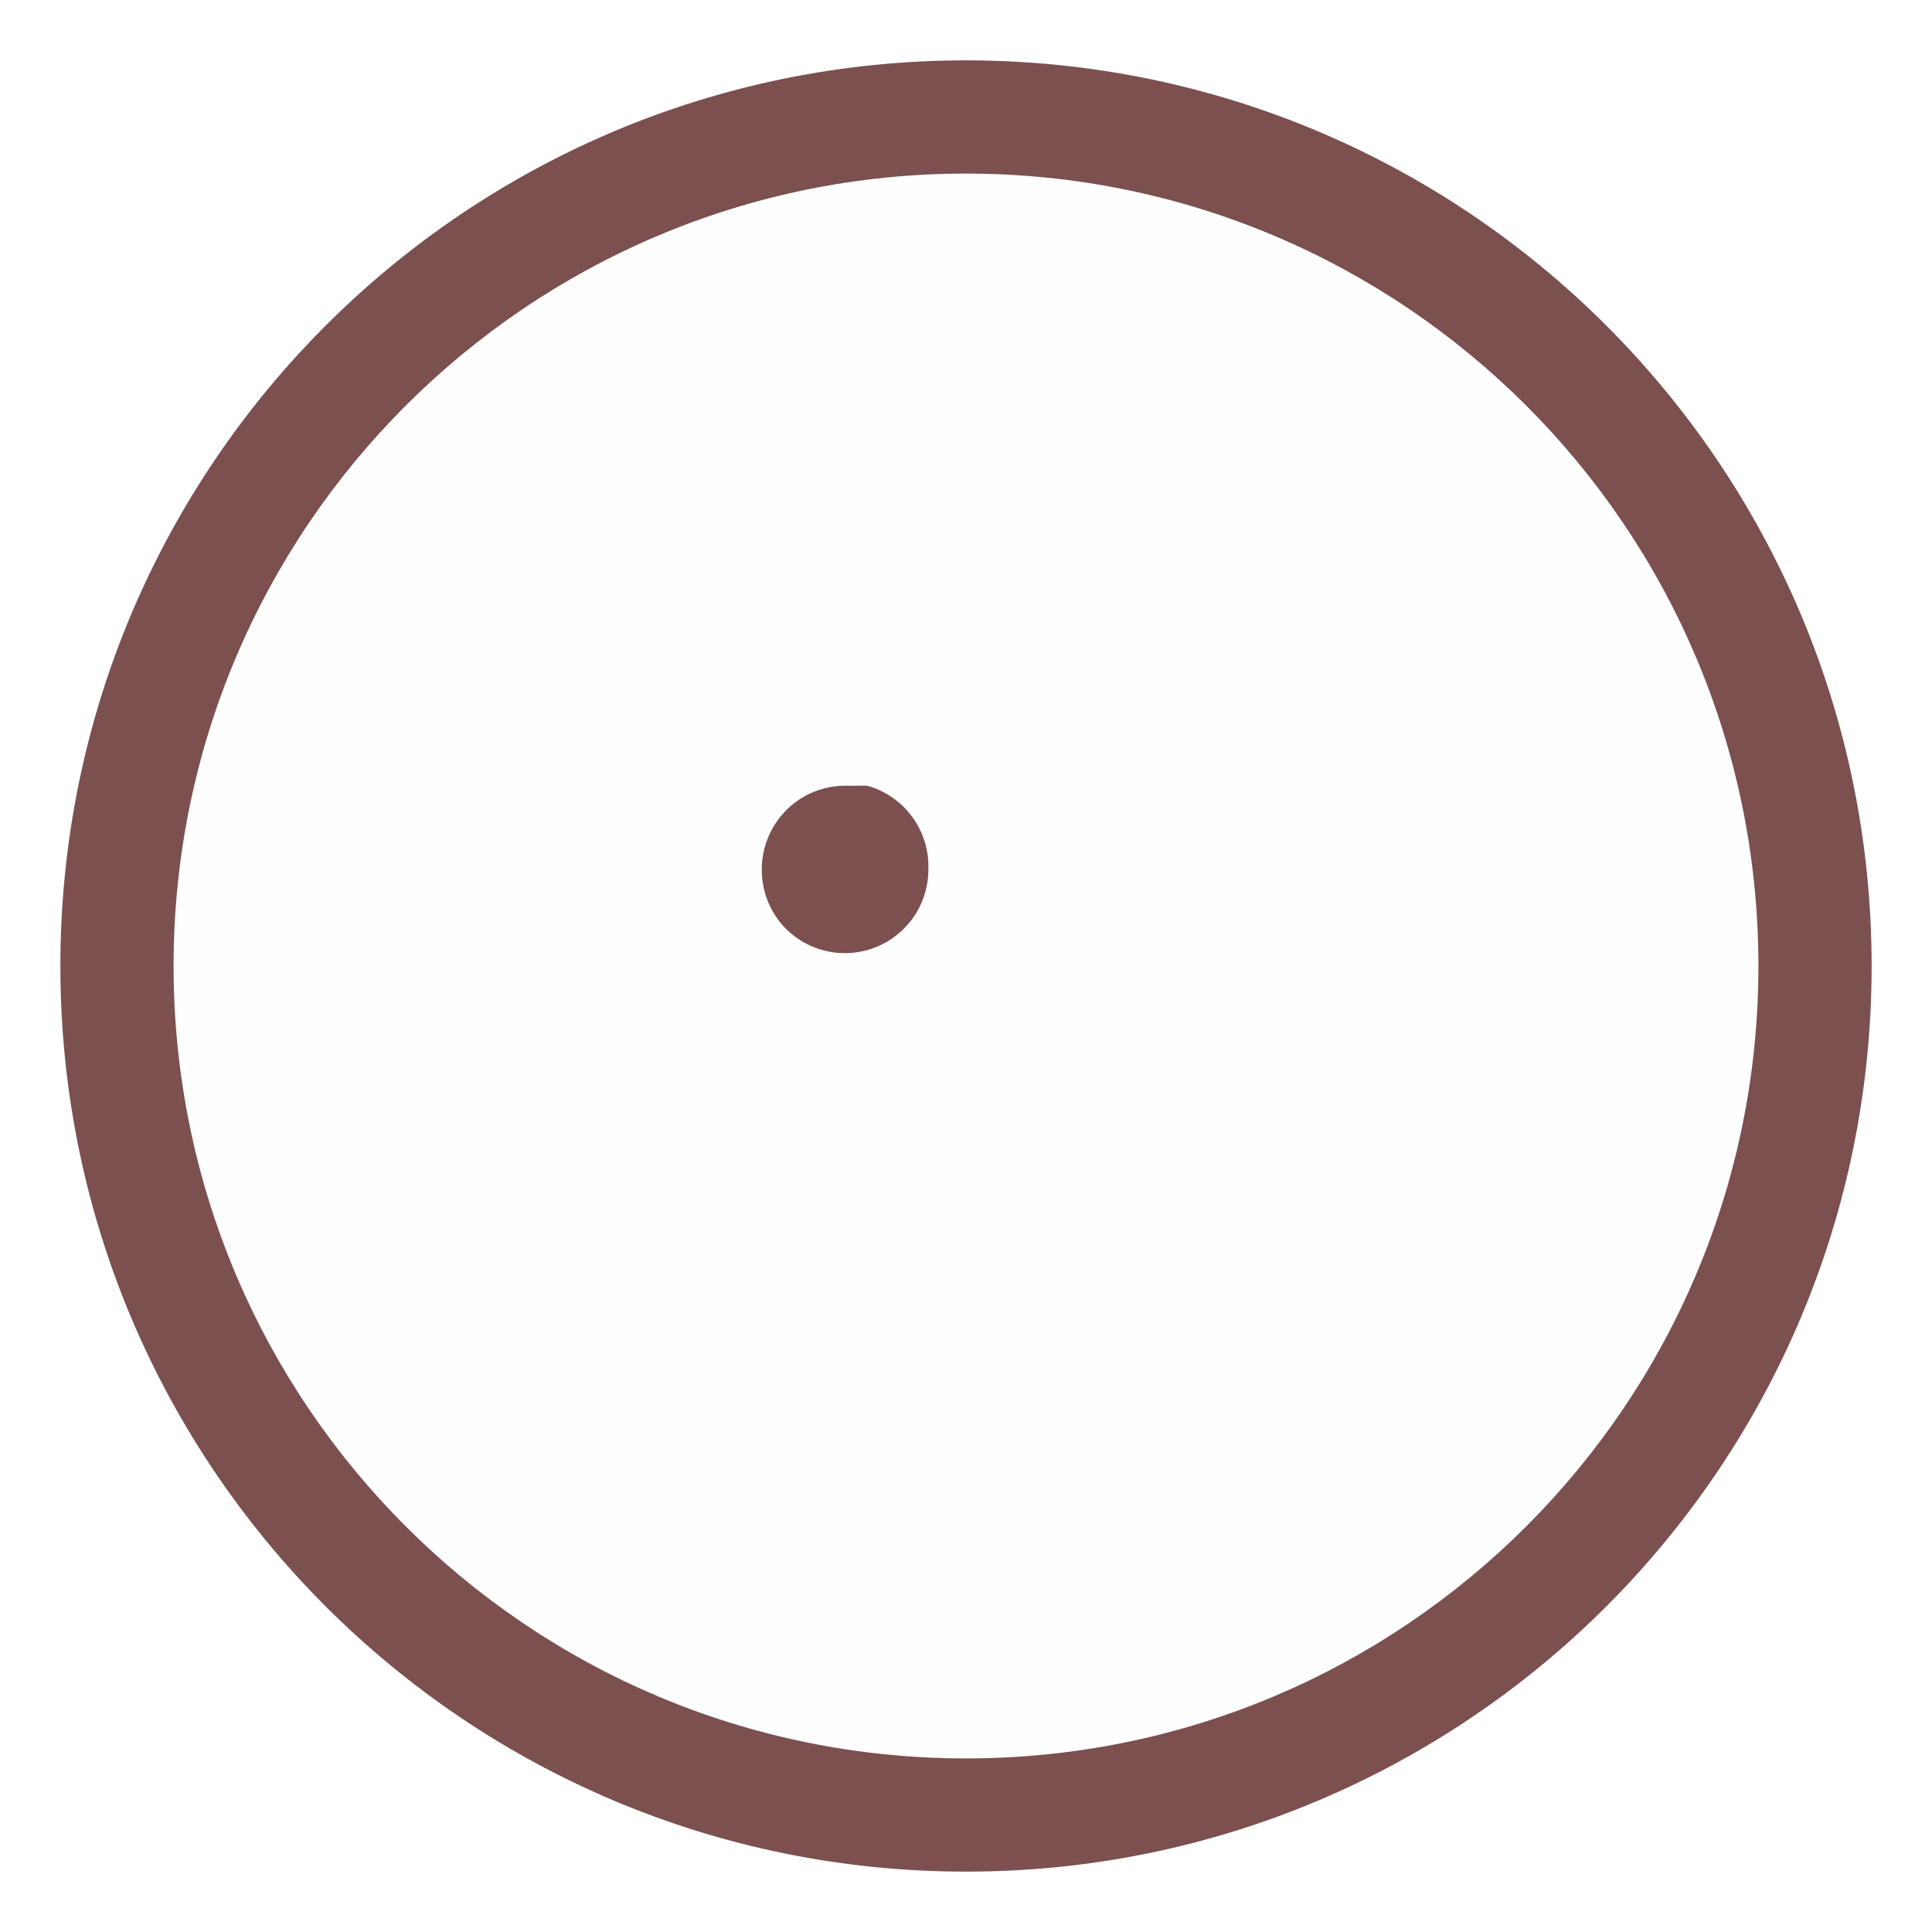
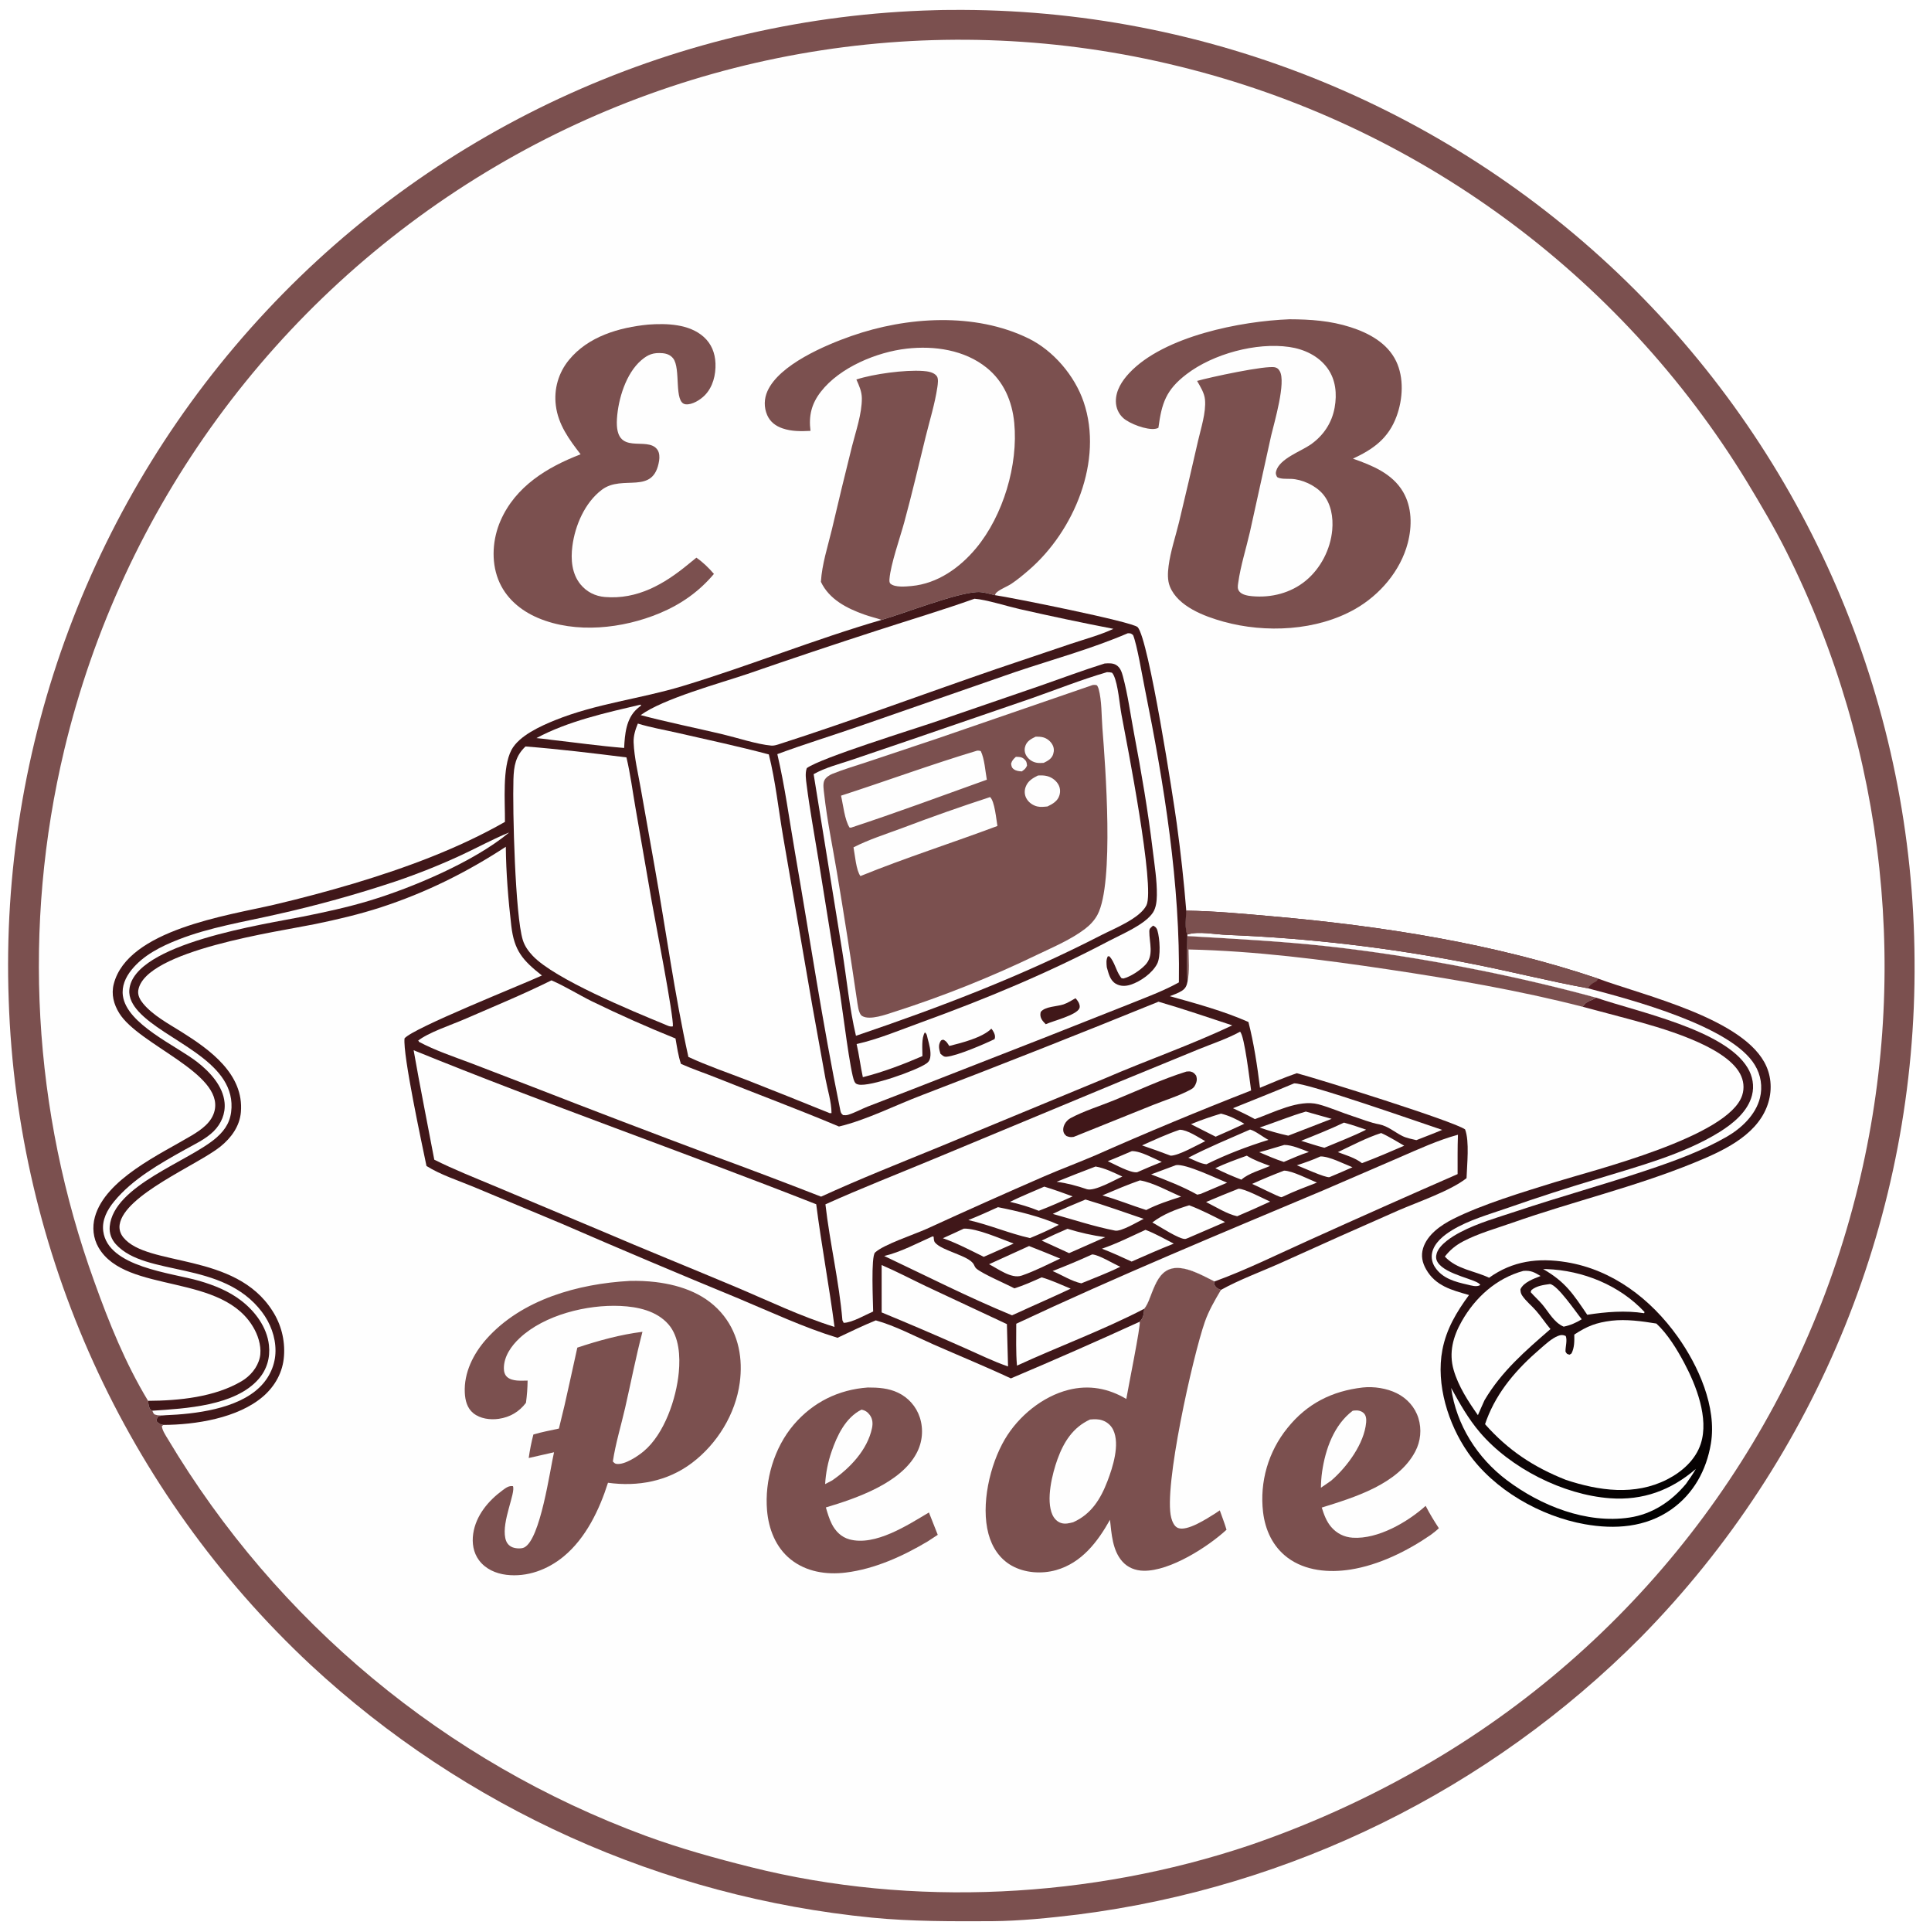
- <svg xmlns="http://www.w3.org/2000/svg" viewBox="0 0 128 128">
-   <circle cx="64" cy="64" r="60" fill="#7B504F" />
-   <circle cx="64" cy="64" r="52.5" fill="#FEFEFE" />
-   <path d="M124.94 17.056a110.955 110.955 0 0 1 81.209 110.305 110.745 110.745 0 0 1-97.149 110.765c-3.324.401-6.698.751-10.048.778-4.649.02-9.27.04-13.904-.41a111.938 111.938 0 0 1-65.2-29.363A110.621 110.621 0 0 1-14.533 132.04 111.19 111.19 0 0 1 15.383 52.065 110.168 110.168 0 0 1 93.01 17.166" fill="#7B504F" transform="scale(0.05) translate(1024 1024)" />
-   <style>
-         @media (prefers-color-scheme: dark) {
-             circle:first-child { fill: #FEFEFE; }
-             circle:nth-child(2) { fill: #7B504F; }
-             path { fill: #FEFEFE; }
-         }
-     </style>
+ <svg xmlns="http://www.w3.org/2000/svg" viewBox="131.072 126.976 1785.856 1794.048" style="max-height: 500px" width="1785.856" height="1794.048">
+   <defs>
+     <linearGradient y2="1059.7" x2="1554.86" y1="1524.5" x1="1701.85" gradientUnits="userSpaceOnUse" id="a">
+       <stop offset="0" class="stop0" />
+       <stop stop-color="#541E24" offset="1" class="stop1" />
+     </linearGradient>
+   </defs>
+   <path d="M999.507 136.448c4.853-.216 9.733-.196 14.593-.246a887.64 887.64 0 0 1 635.67 260.032 886.83 886.83 0 0 1 259.61 622.406 885.96 885.96 0 0 1-254.26 628.73 897.23 897.23 0 0 1-522.49 257.39c-26.59 3.21-53.58 6.01-80.38 6.22-37.19.16-74.161.32-111.228-3.28a895.5 895.5 0 0 1-521.599-234.9 884.97 884.97 0 0 1-280.264-617.26 889.52 889.52 0 0 1 239.332-639.809 881.34 881.34 0 0 1 621.016-279.283" fill="#7B504F" />
+   <path d="M268.6 1427.78c-21.07-34.82-36.214-72.38-49.896-110.58a862.2 862.2 0 0 1-27.886-494.123 861.17 861.17 0 0 1 391.948-536.416 849.7 849.7 0 0 1 642.814-98.214 856.5 856.5 0 0 1 528 385.69c12.81 21.189 25.53 42.682 36.65 64.81a860.22 860.22 0 0 1 64.23 599.813 853.38 853.38 0 0 1-383.93 518.21 917.5 917.5 0 0 1-179.33 83.71c-146.71 49.15-312.282 57.82-462.669 20.12-33.095-8.29-65.82-17.37-97.863-29.13a865.3 865.3 0 0 1-443.793-368.58c-1.918-3.16-5.263-8.17-5.414-11.82l1.307-1.12c-2.907-.38-4.04-1.19-6.132-3.25-.072-2.7.113-2.72 1.748-4.91l6.081-.83c-2.96.05-6.67.46-9.42-.64-1.593-.63-1.757-2.1-2.431-3.56l-1.693-.86c-1.833-2.53-1.926-5.32-2.321-8.32" fill="#FEFEFE" />
+   <path d="M1233.94 996.187c43.62 2.583 87.11 4.773 130.57 9.553 80.1 8.82 171.17 26.3 249.09 47.67l-1.54.9c-1.55.88-3.06 1.49-4.71 2.14-3.11 1.24-4.3 2.72-6.27 5.39-59.18-15.18-120.35-25.69-180.75-34.71-61.22-9.14-123.37-17.12-185.34-18.48.08 9.6 1.05 20.23-.87 29.64-1.02-13.8-.22-28.23-.18-42.103M937.179 1415.4c9.595-.03 19.099.6 27.912 4.78a38.73 38.73 0 0 1 20.312 22.94 42.54 42.54 0 0 1-3.031 33.36c-14.664 27.69-55.793 41.84-84.196 50.3 1.496 5.15 3.137 10.73 5.585 15.52 3.435 6.72 8.831 12.08 16.232 14.1 24.049 6.59 54.283-13.34 73.9-24.94l8.197 20.74-9.291 6.1c-23.095 13.74-49.204 25.63-76.13 28.95-18.057 2.23-36.791-.67-51.298-12.32-13.791-11.08-20.351-28.1-21.828-45.31-2.395-27.89 6.574-58.38 24.843-79.75 17.833-20.86 41.611-32.53 68.793-34.47" fill="#7B504F" />
+   <path d="M931.255 1435.97c3.497.71 5.778 2.24 7.835 5.13 2.547 3.57 2.816 7.74 1.945 11.94-4.193 20.25-20.549 37.35-37.012 48.65l-6.537 3.42a112 112 0 0 1 5.938-30.07c5.121-14.98 13.048-31.73 27.831-39.07" fill="#FEFEFE" />
+   <path d="M1396.91 1415.38c10.28-1.11 22.37.78 31.56 5.37 9.53 4.76 16.89 12.87 20.07 23.1a40.64 40.64 0 0 1-2.91 30.96c-16 30.44-56.51 42.6-86.86 52.09 2.06 6.49 4.28 12.81 8.81 18.07 5.17 6 12 9.39 19.9 9.92 23.47 1.55 51.01-14.5 67.79-29.57 3.7 7.22 7.82 13.96 12.27 20.75-2.26 2.27-4.97 4.19-7.49 6.17-21.81 15.03-48.27 28.09-74.65 32.22-19.88 3.11-41.84 1.34-58.42-11.06-13.67-10.24-20.74-25.64-22.72-42.24a104.58 104.58 0 0 1 22.67-78.19c18.18-22.66 41.38-34.29 69.98-37.59" fill="#7B504F" />
+   <path d="M1387.47 1437.03c.43-.07.85-.16 1.28-.22 3.27-.38 6.51.07 9.01 2.41 2.25 2.11 2.5 5.63 2.25 8.53-1.73 19.84-17.82 41.44-32.36 54.04-3.14 2.31-6.43 4.45-9.65 6.66.06-4.91.39-9.93 1.09-14.8 3.04-20.89 10.98-43.5 28.38-56.62" fill="#FEFEFE" />
+   <path d="M733.056 428.399c17.106-1.262 38.127-.685 51.647 11.406 7.209 6.447 10.559 15.022 10.931 24.569.411 10.581-2.356 21.971-9.968 29.701-4.041 4.103-11.684 9.01-17.746 8.328-11.394-1.283-4.055-33.181-11.663-42.702-2.507-3.137-5.993-4.434-9.904-4.756-8.377-.69-13.336 1.133-19.667 6.576-14.208 12.218-21.418 35.965-22.57 54.382-2.261 36.168 28.189 15.042 37.64 28.76 1.916 2.78 2.031 6.939 1.52 10.156-5.184 32.6-33.769 12.233-53.226 26.973-15.755 11.936-24.835 33.082-27.323 52.24-1.603 12.347-.611 25.701 7.614 35.685 5.734 6.959 13.648 10.883 22.556 11.63 30.219 2.537 55.179-11.983 77.647-30.548l7.36-5.977c6.162 4.285 11.427 9.418 16.299 15.097-13.931 16.496-30.547 28.189-50.474 36.505-34.242 14.293-77.818 19.192-112.768 4.442-16.557-6.988-30.5-18.804-37.138-35.847-6.734-17.287-5.168-37.799 2.206-54.615 13.93-31.768 43.198-49.574 74.329-61.564-10.638-13.791-20.816-27.519-22.998-45.331a55.32 55.32 0 0 1 12.218-42.322c17.874-21.825 46.491-30.119 73.478-32.788M716.02 1316.43a167.6 167.6 0 0 1 24.043 1.07c24.437 2.99 47.92 11.55 63.43 31.51 13.778 17.73 17.646 39.96 14.697 61.88-3.929 29.21-20.942 56.83-44.354 74.53-22.675 17.15-50.263 22.24-78.044 18.44-7.958 25.03-20.565 51.45-41.195 68.46-14.837 12.23-33.826 19.36-53.178 17.02-9.866-1.19-19.41-5.4-25.452-13.55-5.259-7.09-6.625-15.96-5.373-24.56 2.453-16.87 14.001-30.67 27.391-40.46 3.041-2.22 5.678-4.31 9.539-3.76 2.57 6.35-10.422 32.48-7.136 48.12.76 3.62 2.279 6.31 5.631 8.16 2.926 1.62 8.925 2.14 11.93.67 15.07-7.37 23.905-71.83 27.725-88.42l-23.508 5.33a191 191 0 0 1 4.335-21.83c7.749-2.29 15.805-3.78 23.7-5.5a1191 1191 0 0 0 9.994-42.87l7.117-32.3c19.671-6.5 39.923-12.13 60.499-14.68-6.153 23.38-10.721 47.2-16.125 70.76-3.756 16.38-8.913 33.1-11.376 49.69 1.153 1.04 1.713 1.96 3.32 2.19 7.565 1.1 19.607-6.93 25.335-11.71 19.256-16.08 30.346-48.98 32.608-73.42 1.345-14.53.448-32.86-9.594-44.4-11.023-12.66-28.604-16.39-44.625-17.12-30.903-1.43-70.482 8.21-93.591 29.83-7.771 7.27-14.681 17-14.676 28.06.002 3.01.757 6.16 3.154 8.19 4.843 4.1 12.959 3.27 18.901 3.23-.101 7.01-.584 13.7-1.541 20.64-6.314 8.34-14.809 13.34-25.234 14.86-7.94 1.15-17.325-.05-23.705-5.27-5.757-4.72-7.518-11.87-7.87-19-.915-18.55 7.96-36.18 19.998-49.74 32.848-36.99 85.504-51.42 133.23-54.05m477.83 25.89c3.52-4.34 5.35-10.65 7.45-15.81 3.31-8.13 7.23-17.59 16.09-20.93 12.77-4.81 30.5 5.81 41.8 11.35-.39 1.59-.8 1.79.05 3.37 1.39 2.57 3.23 3.6 5.92 4.45-5.68 9.57-11.35 19.28-15.03 29.83-11.06 31.66-38.62 154.16-31.15 181.87.9 3.37 2.71 7.97 6.22 9.38 8.62 3.46 27.08-8.82 34.52-13.42 1.49-.92 2.9-1.9 4.34-2.91 2.12 5.96 4.45 11.92 6.25 17.98-17.21 15.91-52.51 38.5-76.9 38.09-7.72-.13-14.82-2.84-19.98-8.72-9.1-10.35-9.9-25.57-11.37-38.6-11.47 20.52-26.29 39.99-50.04 46.71-13.35 3.77-28.93 2.74-41.13-4.06-11.3-6.29-18.35-17.18-21.67-29.48-7.29-27.05 1.24-64.26 15.22-87.99 12.58-21.35 34.9-39.74 59.14-45.84 19.03-4.79 36.93-1.45 53.65 8.45 1.3-8.3 13.68-69.07 12.44-71.71 3.44-3.52 3.86-7.29 4.18-12.01" fill="#7B504F" />
+   <path d="M1143.53 1445.13c3.96-.32 7.74-.53 11.55.82 4.48 1.58 8.06 4.69 10.07 9.01 6.27 13.41-.47 34.46-5.45 47.44-6.37 16.61-15.07 30.69-31.84 38.13-3.76.93-7.19 1.88-11 .77-3.72-1.09-6.62-4.14-8.21-7.6-6.3-13.74-.21-38.31 4.71-51.85 5.81-15.95 14.33-29.44 30.17-36.72" fill="#FEFEFE" />
+   <path d="M883.896 527.083c-8.84.39-17.347.613-25.876-2.285-6.421-2.181-11.655-6.078-14.378-12.414-3.102-7.22-2.917-15.087.275-22.232 11.002-24.623 53.893-42.745 78.093-51.217 51.234-17.935 114.57-22.104 164.45 2.335 23.11 11.325 42.87 34.64 51.14 58.936 18.57 54.573-8.97 119.962-50.85 156.086-5.16 4.448-10.72 9.125-16.39 12.868-3.8 2.512-11.28 5.377-14.15 8.486-.51.545-.65 1.333-.98 2-5.26-1.231-11.33-3.201-16.74-2.891-20.19 1.16-66.576 19.477-88.518 25.825-5.298-1.745-10.736-3.033-15.994-4.896-16.284-5.77-32.721-14.106-40.424-30.426 1.001-16.428 6.375-32.729 10.215-48.673a4919 4919 0 0 1 18.72-77.316c3.537-13.97 9.186-30.05 9.092-44.496-.041-6.273-2.571-11.803-5.075-17.403 15.98-5.187 44.784-9.066 61.821-7.915 4.308.291 10.128 1.068 12.873 4.798 1.73 2.354.93 7.491.53 10.238-2.279 15.465-7.218 31.213-10.953 46.42-6.463 26.312-12.655 52.811-19.768 78.95-3.833 14.086-12.657 39.116-13.739 52.588-.115 1.434-.27 3.522.896 4.533 4.226 3.665 14.187 2.662 19.522 2.173 24.162-2.219 44.872-16.896 60.072-35.2 25.1-30.215 39.17-77.298 35.38-116.35-1.94-20.01-9.72-38.364-25.64-51.175-20.56-16.553-48.541-20.598-74.132-17.713-27.843 3.139-62.28 17.364-79.87 40.025-8.754 11.278-11.38 22.419-9.602 36.341M1328.78 423.45c19.39.048 38.12 1.352 56.7 7.327 17.08 5.493 34.24 14.703 42.36 31.57 7.44 15.469 6.27 35.256.47 51.097-7.51 20.481-21.42 30.542-40.56 39.435 17.81 6.279 36.5 13.733 46.56 30.876 8.36 14.244 8.41 31.911 4.34 47.519-6.73 25.782-25.93 48.179-48.87 61.233-35.71 20.326-83.27 22.541-122.3 11.737-17.69-4.897-42.25-14.051-49.74-32.539-2.43-5.998-2.04-12.774-1.24-19.069 1.71-13.459 6.44-27.366 9.66-40.57a6162 6162 0 0 0 17.72-75.791c2.66-11.587 7.52-26.251 6.44-38.157-.58-6.324-4.28-12.017-7.35-17.412 11-3.214 64.55-14.815 72.55-12.598 2.19.607 3.1 1.592 4.22 3.495 6.02 10.173-5.03 47.567-7.95 59.786l-19.76 89.625c-3.55 15.503-8.69 31.426-10.85 47.12-.42 3.047-.99 5.551 1.11 8.145 2.55 3.151 8.06 3.977 11.8 4.323 17.74 1.646 35.79-2.897 49.68-14.285 13.98-11.463 23.11-29.236 24.73-47.205 1.06-11.754-1.03-24.755-9.1-33.816-6.8-7.643-18.97-13.312-29.24-13.64-3.6-.115-9.92.329-12.87-1.689-1.04-2.265-1.58-2.978-.89-5.52 3.15-11.55 22.82-18.263 31.9-24.562 11.92-8.271 19.88-20.123 22.44-34.426 2.27-12.686 1.08-25.823-6.65-36.542-8.29-11.478-21.7-17.736-35.42-19.733-30.78-4.48-70.86 6.406-95.5 25.268-19.1 14.62-23.05 26.812-26.12 49.787-1.24.554-1.31.66-2.86.925-7.92 1.352-23.97-4.739-29.77-9.961-4.42-3.982-6.8-9.482-6.89-15.417-.15-10.145 5.68-19.145 12.36-26.307 32.16-34.436 104.04-48.352 148.89-50.029" fill="#7B504F" />
+   <path d="M1232.92 972.615c26.95.366 53.83 2.962 80.66 5.322 101.26 8.907 205.34 25.163 301.84 57.783 42.92 15.86 137.04 37.31 156.37 81.53 5.3 12.12 5.11 25.73.24 37.96-10.89 27.39-42.35 41.26-67.79 51.66-54.5 22.27-112.47 35.87-168.01 55.4-15.08 5.31-32.14 10.04-46.27 17.51-6.85 3.61-12.08 7.96-16.87 14.04 11.01 11.84 27.14 13.06 41.11 19.66 21.9-15.64 45.45-18.73 71.76-14.46 42.86 6.95 78.41 34.19 103.26 69.01 19.28 27.02 36.63 65.42 31 99.39-4.09 24.72-16.16 46.75-36.86 61.28-23.77 16.68-52.44 18.62-80.29 13.65-41.21-7.35-84.49-31.93-108.61-66.69-18.26-26.31-29.76-63.19-23.65-95.19 3.7-19.42 13.18-35.22 24.74-50.95-15.82-4.52-30.98-8.27-39.81-23.76-3.59-6.28-4.98-12.66-2.84-19.7 3.84-12.61 16.61-21.48 27.88-27.15 27.06-13.61 65.01-24.99 94.28-34.09 36.53-11.36 161.72-42.19 174.22-80.74 2.21-6.8 1.38-13.83-2-20.1-14.3-26.57-75.25-43.13-103.76-50.84l-42.44-11.3c1.97-2.67 3.16-4.15 6.27-5.39 1.65-.65 3.16-1.26 4.71-2.14l1.54-.9c-77.92-21.37-168.99-38.85-249.09-47.67-43.46-4.78-86.95-6.97-130.57-9.553l-.03-1.403c-2.51-5.494-1.18-16.166-.99-22.169" fill="url(#a)" />
+   <path d="M1570.68 1319.33c7.11.8 24.1 25.98 29.58 32.72-5.48 3.33-10.46 5.57-16.79 6.85-8.96-3.83-13.64-13.17-19.61-20.32-3.43-4.11-7.54-7.68-11.08-11.75l.82-2.01c5-3.9 10.99-4.63 17.08-5.49m-6.28-13.91c1.03-.01 2.06-.01 3.09.03 33.72 1.18 67.91 14.93 91.13 39.9l-.43 1.07c-17.2-2.75-35.67-1.23-52.82 1.45-13.21-19.44-20.12-30.43-40.97-42.45m-85.45 110.39c7.99 14.52 15.85 28.53 26.66 41.22 28.35 33.27 77.33 58.03 120.91 61.22 30.62 2.23 56.69-7.42 79.74-27.24-2.81 4.84-6 9.37-9.22 13.95-13.65 16.31-31.22 28.03-52.5 31.21-40.04 5.99-82.35-11-113.85-34.7-27.46-20.67-46.94-51.31-51.74-85.66m-245.04-421.026c10.22-3.406 26.15.014 37.15.344a1468 1468 0 0 1 224.69 26.362c36.84 7.13 73.35 16.45 110.21 23.21 39.73 10.43 133.4 35.09 155.1 71.29a39.95 39.95 0 0 1 4.72 30.52c-3.92 15.67-17.21 28.2-30.82 36.03-23.14 13.31-48.97 22.67-74.24 31.12-40.21 13.44-81.17 24.73-121.44 38.16-17.48 5.83-35.35 10.76-51.74 19.34-7.45 3.89-19.46 11.36-21.99 19.67-.9 2.92-.8 5.53.83 8.19 7.34 12.02 37.97 16.07 39.6 21.23-3.38 2.13-8.25.44-11.84-.38-11.45-2.59-23.2-5.62-30.14-16.1-2.64-3.99-3.71-8.73-2.73-13.43 1.93-9.29 10.74-16.25 18.46-20.97 15.51-9.48 34.73-14.81 51.87-20.78a1907 1907 0 0 1 84.29-27.25c37.16-11.45 79.15-22.51 112.4-43.21 12.64-7.86 26.24-19.01 30.1-34.05 2.25-8.79.6-17.78-4.04-25.52-21.22-35.37-102.23-51.91-140.75-65.15-77.92-21.37-168.99-38.85-249.09-47.67-43.46-4.78-86.95-6.97-130.57-9.553z" fill="#FEFEFE" />
+   <path d="M1546.03 1307.12c7.05-.53 10.14 1.24 15.98 4.75-6.28 2.5-15.71 5.76-18.7 12.3.05 2.37.37 4.07 1.75 6.07 3.47 5.04 8.71 9.25 12.77 13.87 4.74 5.39 8.68 11.54 13.38 17.03-23.18 20.11-45.43 39.23-61.26 66.07-2.13 4.58-4.1 9.26-6.14 13.89-9.02-12.83-18.19-26.87-22.55-42.05-4.6-16-.53-30.89 7.41-44.94 12.7-22.44 32.31-40.17 57.36-46.99" fill="#FEFEFE" />
+   <path d="M1232.92 972.615c26.95.366 53.83 2.962 80.66 5.322 101.26 8.907 205.34 25.163 301.84 57.783-.73 1.36-.82 2.21-2.25 2.88-3.33 1.55-5.11 3.11-7.21 6.1-36.86-6.76-73.37-16.08-110.21-23.21a1468 1468 0 0 0-224.69-26.362c-11-.33-26.93-3.75-37.15-.344-2.51-5.494-1.18-16.166-.99-22.169" fill="#7B504F" />
+   <path d="M1628.01 1353.37c13.62-1.57 28.12.48 41.56 2.65 10.62 9.88 19.12 23.9 25.9 36.6 11.07 20.74 23.03 51.31 15.38 74.92-4.9 15.15-17.53 26.21-31.35 33.26-29.9 15.25-63.32 10.55-93.93.4-30.16-11.92-53.67-27.51-75.13-51.72a79 79 0 0 1 1.41-4c10.09-26.81 28.34-47.53 49.82-66 4.85-4.17 10.55-9.58 16.56-11.98 2.67-1.07 4.59-1.12 7.16.07 1.6 4.01-.35 9.98-.23 14.48 1.37 2.33 1.2 2.2 3.82 2.88l1.75-1.14c2.8-5.41 2.7-11.56 2.6-17.52 11.97-7.9 20.41-11.14 34.68-12.9" fill="#FEFEFE" />
+   <path d="M949.972 702.58c21.942-6.348 68.328-24.665 88.518-25.825 5.41-.31 11.48 1.66 16.74 2.891 14.12 1.962 127.86 24.713 132.53 29.695 10.35 11.026 33.43 161.108 36.29 182.105a1449 1449 0 0 1 8.87 81.169c-.19 6.003-1.52 16.675.99 22.169l.03 1.403c-.04 13.873-.84 28.303.18 42.103-.81 3.9-1.7 6.4-5.22 8.7-3.34 2.19-7.53 3.57-11.23 5.04 24.19 6.77 50.02 13.77 72.99 23.96 5.04 19.56 8.26 41.04 10.73 61.11 11.32-4.77 22.58-9.54 34.2-13.55 20.25 5.35 145.7 44.52 156.31 52.18 4.23 11.11 1.73 32.92 1.35 45.27-14.68 11.71-45.13 22.08-63.53 30.06a9858 9858 0 0 0-109.11 48.7c-18.1 8.11-38.18 15.39-55.45 24.99-2.69-.85-4.53-1.88-5.92-4.45-.85-1.58-.44-1.78-.05-3.37-11.3-5.54-29.03-16.16-41.8-11.35-8.86 3.34-12.78 12.8-16.09 20.93-2.1 5.16-3.93 11.47-7.45 15.81-.32 4.72-.74 8.49-4.18 12.01a4554 4554 0 0 1-119.66 52.62c-23.63-11.06-47.83-20.94-71.714-31.45-17.279-7.6-35.681-17.41-53.751-22.42-12.06 4.9-23.771 10.6-35.535 16.16-31.225-9.49-62.211-24.08-92.344-36.67a9125 9125 0 0 1-163.541-69.15l-82.091-34.3c-14.256-5.94-30.808-11.19-43.824-19.41-4.301-20.78-22.068-103.16-20.392-118.51 8.219-9.75 108.202-49.43 127.627-58.38-18.058-14.21-25.765-23.07-28.474-46.215-2.798-23.906-4.868-49.263-5.079-73.323-36.476 23.852-74.363 42.649-115.868 56.185-20.043 6.537-40.939 11.429-61.578 15.67-33.378 6.858-157.922 24.223-163.938 61.433-.745 4.6 1.719 8.94 4.546 12.35 9.121 11.01 23.687 18.78 35.676 26.3 26.264 16.47 58.037 39.21 55.09 74.43-1.101 13.17-9.011 23.97-19.018 32.04-20.943 16.89-89.393 44.8-93.595 72.46-.668 4.4.715 8.56 3.496 11.97 22.449 27.54 103.759 13.37 138.436 68.14a68 68 0 0 1 10.719 41.82c-.973 14.91-8.293 28.08-19.502 37.72-23.404 20.11-62.799 26.24-92.588 26.35-2.907-.38-4.04-1.19-6.132-3.25-.072-2.7.113-2.72 1.748-4.91l6.081-.83c-2.96.05-6.67.46-9.42-.64-1.593-.63-1.757-2.1-2.431-3.56l-1.693-.86c-1.833-2.53-1.926-5.32-2.321-8.32 28.579-.13 61.93-3.41 86.98-18.29 7.996-4.75 14.663-12.61 16.778-21.79 1.912-8.29-.744-18.29-4.605-25.68-28.307-54.12-119.649-32.54-145.163-76.62-4.99-8.63-6.029-18.84-3.371-28.39 9.753-35.06 60.787-58.3 89.579-75.44 9.209-5.49 19.199-12.4 21.661-23.51 7.721-34.86-70.353-60.63-88.66-90.29-5.109-8.27-7.528-17.46-5.07-27.04 12.952-50.49 106.138-63.686 148.614-73.565a1310 1310 0 0 0 74.762-19.894c48.068-14.484 96.228-32.153 139.978-57.087.173-18.878-2.582-50.42 6.027-66.761 6.986-13.26 27.282-22.322 40.572-27.689 38.32-15.476 79.103-19.794 118.276-31.634 62.175-18.792 122.604-43.383 185.014-61.52" fill="#401719" />
+   <path d="M1323.91 1190.17c7.11-.07 16.27 4.04 22.9 6.52-7.91 2.47-15.6 6.07-23.26 9.24-7.81-2.46-15.33-5.83-22.86-9.02 7.78-1.99 15.48-4.56 23.22-6.74m33.63 10.67c8.34-.15 21.75 6.95 29.77 10.04-7.05 3.24-14.29 6.16-21.43 9.22-3.71.7-25.64-9.29-30.21-11.04 7.46-2.45 14.72-4.96 21.87-8.22m-175.15-4.94c8.06-.18 20.25 6.79 27.79 10.04a557 557 0 0 0-22.86 9.57c-6.19.97-21.11-7.51-27.32-10.26 7.53-2.91 14.95-6.21 22.39-9.35m82.73-34.82c7.95 1.93 14.71 5.35 21.75 9.4a907 907 0 0 1-26.65 12.02l-22.94-11.6c9.11-3.86 18.4-6.89 27.84-9.82m24.04 39.06c6.74 4.24 14.14 6.74 21.55 9.53-7.88 3.48-20.43 6.99-26.56 12.75-8.32-3.17-16.32-6.64-24.26-10.67 9.53-4.52 19.36-8.03 29.27-11.61m90.25-30.71c6.97 1.91 13.76 4.2 20.58 6.57-12.49 6.29-25.89 11.32-38.77 16.79-7.25-1.81-14.43-4.3-21.58-6.48 13.39-5.36 26.74-10.68 39.77-16.88m-278.39 59.45c8.93 2.67 17.63 5.87 26.37 9.07-10.41 4.65-20.78 9.33-31.46 13.37-8.53-3.53-17.77-6.18-26.73-8.32 10.34-5.12 21.25-9.46 31.82-14.12m21.58 39.15c11.68 3.6 22.91 6.14 35.03 7.8l-27.21 12.03-6.33 2.78-25.45-11.67c7.92-3.83 15.86-7.52 23.96-10.94m26.08-57.84c8.76 1.5 16.86 5.65 24.88 9.33-7.33 3.2-25.38 13.77-32.78 11.79-9.29-3.13-18.52-5.68-28.26-6.94a1543 1543 0 0 1 36.16-14.18m195.3-51.02 23.98 6.76-40.3 15.62a221 221 0 0 1-26.56-7.55c14.38-4.77 28.3-10.59 42.88-14.83m-117.14 16.88c7.14.02 17.43 7.15 23.72 10.6-7.61 3.65-24.67 13.46-32.12 13.48a839 839 0 0 0-26.59-9.54c11.54-5.14 23.01-10.49 34.99-14.54m96.89 37.98c7.42-.02 23.23 8.17 30.57 11.1-10.58 4.08-21.19 8.04-31.42 12.96-.61.19-1.19.6-1.82.58-2.05-.08-22.93-10.7-26.98-12.32a510 510 0 0 1 29.65-12.32m-42.38 16.83c5.38-.4 23.62 9.36 29.47 11.93a988 988 0 0 1-30.61 13.58c-9.49-2.04-20.08-8.81-28.9-13.2a1106 1106 0 0 1 30.04-12.31m10.82-54.99c4.78 1.13 12.2 7.12 17.07 9.58-19.94 6.22-38.83 13.39-57.58 22.65-5.26-.39-11.92-4.07-16.82-6.07 18.55-9.71 38.18-17.68 57.33-26.16m121.78 3.24c7.36 3.26 14.4 7.81 21.41 11.78-13 5.63-25.97 11.19-39.22 16.19-6.32-4.93-15-7.46-22.42-10.22 13.18-6.23 26.35-13.27 40.23-17.75m-268.44 112.72c6.31.29 19.45 8.6 26.14 11.43-11.62 5.82-24.18 10.42-36.19 15.41-8.79-1.78-18.27-7.84-26.69-11.4a691 691 0 0 0 36.74-15.44m-119.23-23.94c12.19-.47 34.28 9.51 46.3 13.85a1863 1863 0 0 0-21.19 9.46l-6.58 2.86c-12.42-6.11-24.88-12.69-37.95-17.28a1010 1010 0 0 0 19.42-8.89m197.07-58.97c9.13-1.48 37.63 12.39 47.52 16.31l-24.59 10.42-3.19.67c-13.52-7.57-28.37-13.28-42.82-18.82zm-28.28 60.08c9.06 3.49 17.64 8.34 26.25 12.81-13.2 5.2-26.16 10.93-39.14 16.66-9.12-4.17-18.2-8.37-27.57-11.97 13.83-4.7 27.18-11.44 40.46-17.5m-108.17 15.04a1403 1403 0 0 1 28.9 11.65c-11.45 5.37-23.13 11.39-35.07 15.56l-.83.28c-9.46 3.15-21.65-6.28-30.17-10.59zm102.98-60.98c12.23 2.02 26.8 10.2 38.21 15.14-10.92 3.49-22.19 7.12-32.39 12.41-13.67-4.29-26.84-9.78-40.69-13.59 11.54-4.88 23.03-9.84 34.87-13.96m45.75 23.15c11.48 4.3 22.38 10.04 33.29 15.56l-34.42 14.83c-.66.27-1.53.66-2.21.81-5.04 1.12-25.52-12.46-30.9-15.26 10.28-7.8 21.99-12.23 34.24-15.94m-177.59 1.75c18.27 3.61 39.61 8.71 56.54 16.41-8.8 4.58-17.66 8.54-26.83 12.29-19.31-4.33-37.83-12.37-57.26-16.74 9.32-3.69 18.42-7.8 27.55-11.96m81.26-7.11c18.28 5.35 36.04 11.89 54.08 17.94-5.66 2.76-21.05 12.12-26.66 10.91-19.7-3.85-38.49-10.15-57.8-15.49 9.9-4.96 20.17-9.09 30.38-13.36M726.071 781.287l.495.847c-1.355 1.026-2.699 2.071-3.956 3.217-9.977 9.091-11.208 23.516-11.815 36.176-22.671-1.832-45.414-5.043-68.028-7.598-4.438-.722-8.964-1.081-13.435-1.569 29.277-15.72 64.56-23.524 96.739-31.073" fill="#FEFEFE" />
+   <path d="M1333.09 1132.99c11.72-.67 117.81 36.62 137.55 43.19-7.9 3.36-16 6.36-23.99 9.53-4.26-1.04-9.13-1.89-13.05-3.86-7.3-3.66-13.14-9.05-21.34-10.8-7.95-1.38-16.48-4.95-24.22-7.42-10.78-3.44-21.65-8.38-32.48-11.23-18.13-4.78-41.75 7.77-58.89 13.79-6.64-3.67-13.49-6.88-20.35-10.12 18.93-7.7 37.93-15.13 56.77-23.08m-335.723 142.03.934.45c.083 1.6.121 3.95 1.201 5.27 6.448 7.9 31.818 12.15 36.068 20.44.82 1.6 1.24 2.91 2.69 4.06 6.32 5.04 26.36 13.52 35 18.09 8.76-2.67 17.03-6.51 25.39-10.2 9.17 2.64 18.07 6.86 26.89 10.5-13.1 6.23-26.42 12.05-39.64 18.03-4.89 2.33-9.88 4.49-14.82 6.71-40.1-16.5-79.493-36.52-118.705-55.08 15.416-3.68 30.561-11.83 44.992-18.27m-47.39 26.67c14.137 6.06 27.928 13.36 41.825 19.97l74.518 34.89 1.06 39.3c-13.67-4.65-27.09-11.34-40.32-17.13a2986 2986 0 0 0-77.066-33.03zM603.993 900.002c-.276.233-.549.469-.828.698-32.242 26.517-88.971 50.601-129.167 62.713-20.258 6.105-40.67 10.482-61.394 14.667-34.671 7-157.496 24.78-161.385 67.86-.706 7.83 3.392 14.62 8.467 20.21 24.608 27.13 88.134 45.04 86.422 89.41-.453 11.74-5.075 19.93-13.757 27.61-25.039 22.15-95.768 44.28-99.366 82.65-.582 6.21 1.579 12.02 5.746 16.6 27.86 30.61 98.86 14.39 135.584 62.76 7.849 10.34 12.727 23.18 12.652 36.24-.073 12.81-5.49 24.72-14.626 33.64-20.889 20.39-60.148 25.03-87.876 26.1-2.96.05-6.67.46-9.42-.64-1.593-.63-1.757-2.1-2.431-3.56 30.679-2.05 76.787-4.39 98.622-29.37 7.717-8.83 10.912-19.84 9.65-31.46-1.824-16.79-12.894-31.54-25.989-41.57-11.462-8.79-24.991-14.16-38.752-18.18-25.62-7.49-84.805-12.65-89.181-46.14-1.361-10.42 3.735-19.85 10.15-27.65 17.109-20.81 42.327-34.97 65.539-47.95 8.995-5.03 19.484-9.82 26.858-17.16 7.129-7.1 11.086-16.47 10.162-26.58-1.408-15.4-13.6-28.49-25.233-37.59-19.636-15.38-65.543-35.11-69.218-61.65-1.231-8.9 2.416-17.05 7.877-23.9 10.99-13.77 27.609-22.02 43.686-28.311 29.099-11.382 60.277-16.317 90.621-23.224a1116 1116 0 0 0 111.285-30.867c20.699-7.028 41.454-15.3 61.276-24.523 14.644-6.813 29.066-14.773 44.026-20.833M1075 1356.21c93.74-44.04 189.98-83.85 285.44-124.01l70.23-30.34c17.76-7.68 35.89-16.09 54.6-21.17-.48 12.15-.27 24.4-.32 36.56a11299 11299 0 0 0-138 61.39c-28.92 12.97-57.98 27.47-87.76 38.29-11.3-5.54-29.03-16.16-41.8-11.35-8.86 3.34-12.78 12.8-16.09 20.93-2.1 5.16-3.93 11.47-7.45 15.81-38.1 19.79-79.15 34.81-118.18 52.79-1.09-12.88-.66-25.98-.67-38.9m-38.78-673.251c10.55.715 30.19 6.964 41.69 9.568a2811 2811 0 0 0 87.34 18.403c-12.48 5.805-26.56 9.569-39.64 13.93l-69.28 23.38c-67.338 23.132-134.343 48.198-202.108 69.933-2.154.668-4.442 1.356-6.72 1.162-13.094-1.116-31.807-7.304-45.027-10.446-25.402-6.039-51.096-11.16-76.328-17.857 20.703-15.159 73.547-29.57 99.039-38.184a6269 6269 0 0 1 120.53-40.361c30.156-9.805 60.634-18.893 90.504-29.528" fill="#FEFEFE" />
+   <path d="M1282.9 1085.03c4.17 3.7 9.01 46.12 10.26 54.56a3495 3495 0 0 0-144.72 60.23c-15.62 6.73-31.58 12.63-47.19 19.37a6186 6186 0 0 0-109.54 48.94c-11.515 5.17-39.971 14.55-47.838 21.92-3.96 3.71-1.867 46.29-1.774 54.77-7.123 3.08-19.845 10.52-27.389 10.53l-1.176-2.33c-3.046-36.06-11.66-71.72-15.773-107.7 32.998-14.87 66.759-28.03 100.171-41.94l173.899-72.29 72.5-29.75c12.82-5.23 26.41-9.66 38.57-16.31" fill="#FEFEFE" />
+   <path d="M1233.12 1122.01c1.1-.05 2.77-.24 3.89.02 2.52.58 3.64 1.84 5.12 3.83.94 3.2.77 5.05-.62 8.11-1.11 2.44-2.12 3.47-4.46 4.76-10.69 5.84-23.71 9.78-35.06 14.34l-73.57 29.59c-2.84.46-4.16.25-6.83-.79-1.25-1.17-2.24-2.08-2.71-3.81-.61-2.26-.12-4.77.9-6.83 1.23-2.47 3.19-4.63 5.61-5.94 12.29-6.62 27.23-11.22 40.28-16.53 22.19-9.04 44.63-19.67 67.45-26.75" fill="#401719" />
+   <path d="M619.181 820.143c31.209 2.443 62.693 6.265 93.763 10.152 3.627 15.231 5.675 31.216 8.358 46.665l15.262 87.899c2.77 15.902 20.504 106.451 19.486 115.201-3.001.6-5.352-.98-8.158-2.08-29.909-12.33-101.38-41.71-121.927-63.36-4.102-4.32-7.513-9.03-9.294-14.769-7.11-22.922-9.588-120.536-8.701-149.208.381-12.295 1.925-21.709 11.211-30.5M515.273 1102.23c123.589 50.32 249.782 94.19 373.93 143.03 4.863 38.04 12.012 75.82 17.008 113.88-30.934-9.52-61.588-24.36-91.412-36.93-42.218-17.79-84.718-34.85-126.828-52.92l-97.13-40.77c-18.882-7.94-38.072-15.48-56.392-24.66-6.389-33.87-13.243-67.68-19.176-101.63m208.26-303.348c11.989 3.7 24.921 5.897 37.186 8.709 28.173 6.459 56.536 12.5 84.466 19.937 6.232 24.788 8.989 51.452 13.34 76.728l27.003 156.364 12.319 68.3c1.885 9.99 5.563 21.6 5.563 31.71l-1.678.03a7145 7145 0 0 0-76.579-30.6c-18.188-7.04-37.001-13.4-54.684-21.62-12.832-58.18-20.915-118.012-31.36-176.699l-12.979-73.147c-2.423-13.75-5.946-28.194-6.524-42.122-.254-6.132 1.601-12 3.927-17.59" fill="#FEFEFE" />
+   <path d="M643.281 1037.34c12.681 5.42 25.016 13.26 37.473 19.4a1202 1202 0 0 0 77.754 34.57c1.384 7.9 2.514 15.95 5.05 23.56 10.642 4.81 22.004 8.53 32.858 12.89 37.91 15.22 76.267 29.42 113.91 45.29 25.381-5.96 52.751-19.95 77.411-29.26a11546 11546 0 0 0 219.403-86.64c23.09 6.72 45.66 14.45 68.49 21.97-38.47 18.32-79.25 32.33-118.38 49.28l-155.06 64.13c-36.302 14.85-72.786 29.33-108.457 45.65a5256 5256 0 0 0-101.347-38.35 12912 12912 0 0 1-165.704-63.24l-57.714-22.2c-16.322-6.15-33.7-11.91-49.062-20.14l.339-.81-1.116.14c9.335-7.7 31.454-15 43.017-20.02 27.04-11.74 54.746-23.14 81.135-36.22" fill="#FEFEFE" />
+   <path d="M1178.65 715.002c2.72.065 2.8.01 4.89 1.724 3.7 9.128 8.44 37.546 10.79 49.167 18.02 89.256 33.14 182.043 31.73 273.327-14.35 7.99-30.27 13.8-45.5 19.94l-79.91 31.6-122.743 47.97-40.852 15.78c-6.008 2.38-11.837 5.69-17.995 7.6-1.717.53-3.083.52-4.849.36-2.616-1.96-2.36-3.58-3.066-6.7-16.053-78.4-27.909-158.09-41.612-236.937-5.28-30.378-9.389-61.58-16.448-91.566 25.12-9.313 50.895-17.183 76.218-25.965l144.587-50.228c34.7-11.69 71.16-21.61 104.76-36.072" fill="#FEFEFE" />
+   <path d="M1130.03 1053.94c1.27 1.28 2.8 3.36 3.4 5.07.5 1.47.83 2.88.2 4.33-2.72 6.32-24.34 11.59-31.22 14.73-1.23-1.29-2.58-2.6-3.53-4.1-1.5-2.35-1.8-4.53-1.18-7.22 3.9-5.27 15.18-5.05 21.18-7.09 3.87-1.32 7.6-3.71 11.15-5.72m-78.15 28.25c.88.93 1.9 2.51 2.42 3.72.94 2.16 1.38 3.74.57 5.99-9.52 4.62-34.77 15.51-44.61 16.36-2.73.23-3.69-1.22-5.69-2.81-1.13-3.98-2.19-7.37-.1-11.27.86-1.61 1.17-1.3 2.76-1.76 3.13 1.54 3.67 2.98 5.55 5.84 11.4-2.84 30.85-7.73 39.1-16.07m150.16-95.649c.34.146.7.247 1.02.438 1.7 1.008 2.45 2.093 3.04 3.961 2.27 7.23 3.3 24.27-.22 31.04-4.53 8.7-15.51 16.49-24.72 19.42-4.68 1.48-9.4 1.58-13.74-.95-5.41-3.16-6.72-9.8-8.33-15.37-.3-3.78-.77-6.69.98-10.1l1.49.05c4.87 5.33 5.98 12.99 10.13 18.81 1.37 1.92.52 1.33 2.89 1.77 6.75-1.74 15.47-7.55 20.26-12.59 8.39-8.81 3.66-20.56 3.75-31.245.02-2.851 1.48-3.372 3.45-5.234" fill="#401719" />
+   <path d="M1157.11 743.098c3.53-.276 7.57-.529 10.73 1.404 3.76 2.292 5.14 6.423 6.22 10.427 4.65 17.215 7.05 35.662 10.37 53.218 6.82 36.084 12.98 71.968 17.37 108.444 1.64 13.652 3.99 27.89 3.8 41.64-.08 5.254-.62 11.425-3.52 15.964-7.18 11.219-28.98 20.217-40.71 26.395-56.88 29.98-114.5 53.93-174.886 75.81-19.463 7.05-39.551 15.57-59.749 20.08 2.344 10.13 3.561 20.57 5.785 30.76 18.672-4.69 37.696-11.93 55.343-19.58.048-6.11-1.115-16.8 2.268-22.02 2.059 1.66 1.914 3.09 2.538 5.57 1.474 5.45 3.392 12.17 2.419 17.82-.414 2.4-1.419 4.01-3.402 5.42-9.297 6.63-52.721 21.93-63.191 19.64-2.175-.48-2.877-.96-3.869-3-3.746-7.71-10.904-66.33-13.144-80.35l-20.289-126.032c-3.707-22.988-8.001-46.063-10.923-69.155-.621-4.91-1.517-10.548.176-15.291 13.342-9.7 99.201-36.096 121.614-43.802l95.13-32.668c19.94-6.936 39.77-14.409 59.92-20.694" fill="#401719" />
+   <path d="M1159.24 751.147c1.76-.043 2.96.136 4.66.486.83 1.01.99 1.1 1.64 2.476 4.13 8.775 5.4 26.849 7.27 36.802 4.84 25.69 31.32 160.155 23.14 176.669-6.07 12.263-30.1 21.664-41.77 27.671-73.88 38.039-149.48 66.879-228.067 93.559-6.116-25.77-8.574-53.11-12.844-79.29l-26.46-163.654c10.612-6.07 23.918-9.409 35.478-13.312l54.989-18.706 111.374-38.219c23.41-8.195 46.8-17.537 70.59-24.482" fill="#FEFEFE" />
+   <path d="M1146.15 763.028c1.86-.165 2.23-.16 3.88.379.61 1.067 1.14 1.994 1.47 3.192 3.04 11.092 2.62 25.046 3.54 36.673 2.76 35.085 10.96 143.371-4.45 172.885-2.8 5.342-6.95 9.745-11.71 13.377-12.9 9.821-29.02 16.656-43.58 23.616a1022 1022 0 0 1-133.504 53.41c-7.395 2.37-22.819 8.18-29.934 3.87-3.59-2.17-4.188-11.33-4.878-15.2a5742 5742 0 0 0-18.549-118.205c-4.046-24.135-9.137-48.283-11.827-72.61-.402-3.64-1.418-9.301.123-12.671 1.329-2.906 4.725-5.067 7.563-6.209 10.6-4.266 21.896-7.516 32.748-11.159l65.318-21.846z" fill="#7B504F" />
+   <path d="M1074.65 829.772c3.05.05 5.42-.019 7.84 2.173 2.08 1.887 2.29 3.334 2.51 6.004-1.39 2.985-2.24 3.45-4.83 5.348-2.53-.169-5.14-.393-7.3-1.918-2.21-1.559-2.25-2.814-2.65-5.25.82-3.032 2.24-4.297 4.43-6.357m18.37-18.727c2.34-.052 4.6.018 6.87.596 3.6.914 6.88 3.547 8.68 6.787 1.61 2.917 1.7 5.836.7 8.948-1.35 4.219-5.08 6.219-8.8 7.999-2.03.104-4.13.234-6.16-.061a14.16 14.16 0 0 1-9.54-6.007c-1.77-2.587-2.38-5.604-1.62-8.664 1.31-5.257 5.39-7.422 9.87-9.598m2.19 36.031c2.57-.137 5.03-.128 7.56.37 4.44.873 8.7 3.699 11.07 7.58 1.95 3.193 2.34 6.77 1.3 10.355-1.58 5.477-6.34 8.161-11.11 10.466-3.1.291-6.38.727-9.45.017-4.17-.962-8.15-3.781-10.19-7.568-1.75-3.239-1.95-7.019-.7-10.47 2.05-5.667 6.41-8.16 11.52-10.75m-44.53 20.069c4.28 3.731 5.78 20.865 6.83 26.826-42.22 15.821-85.496 29.55-127.231 46.521-4.016-5.275-5.121-19.89-6.442-26.679 14.198-7.268 30.074-12.275 45.011-17.824a1838 1838 0 0 1 81.832-28.844m-12.01-43.115c1.43-.099 2.05.027 3.39.396 3.5 7.354 4.18 18.526 5.61 26.581-41.96 15.068-83.859 30.614-126.213 44.544l-1.317-.133c-4.543-7.157-5.903-21.113-7.888-29.589 42.215-13.656 83.935-29.055 126.418-41.799" fill="#FEFEFE" />
</svg>
